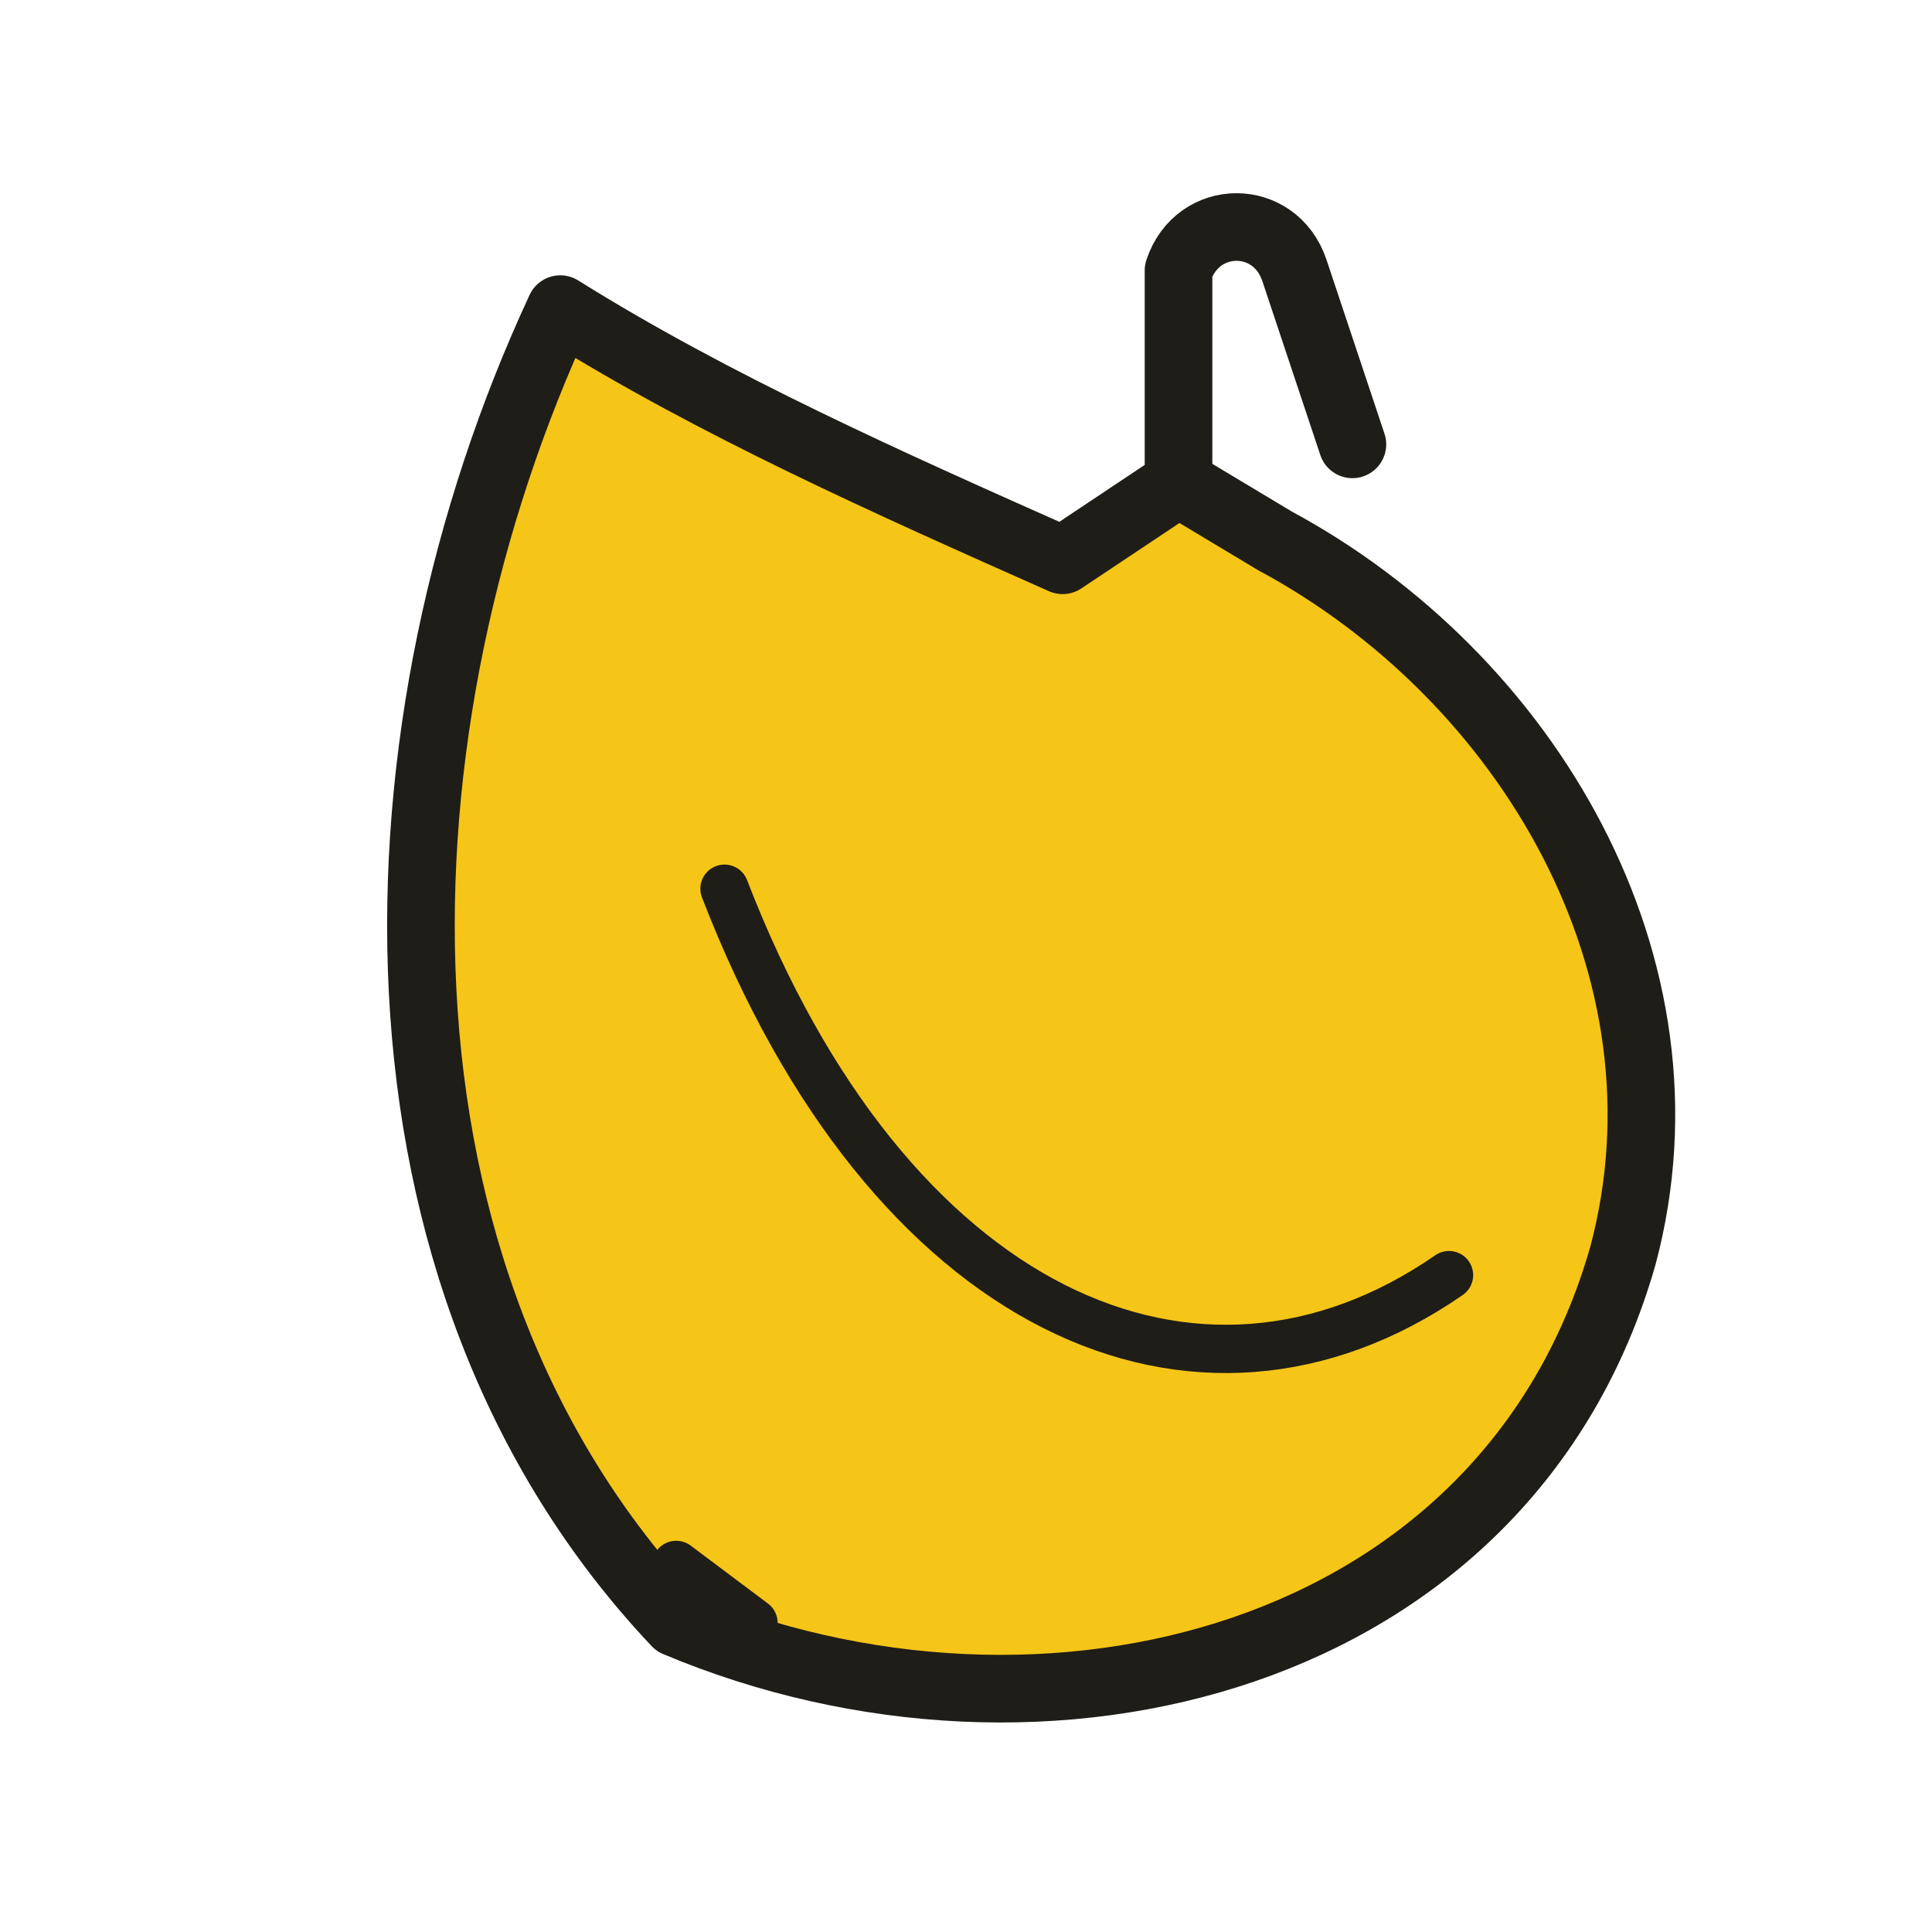
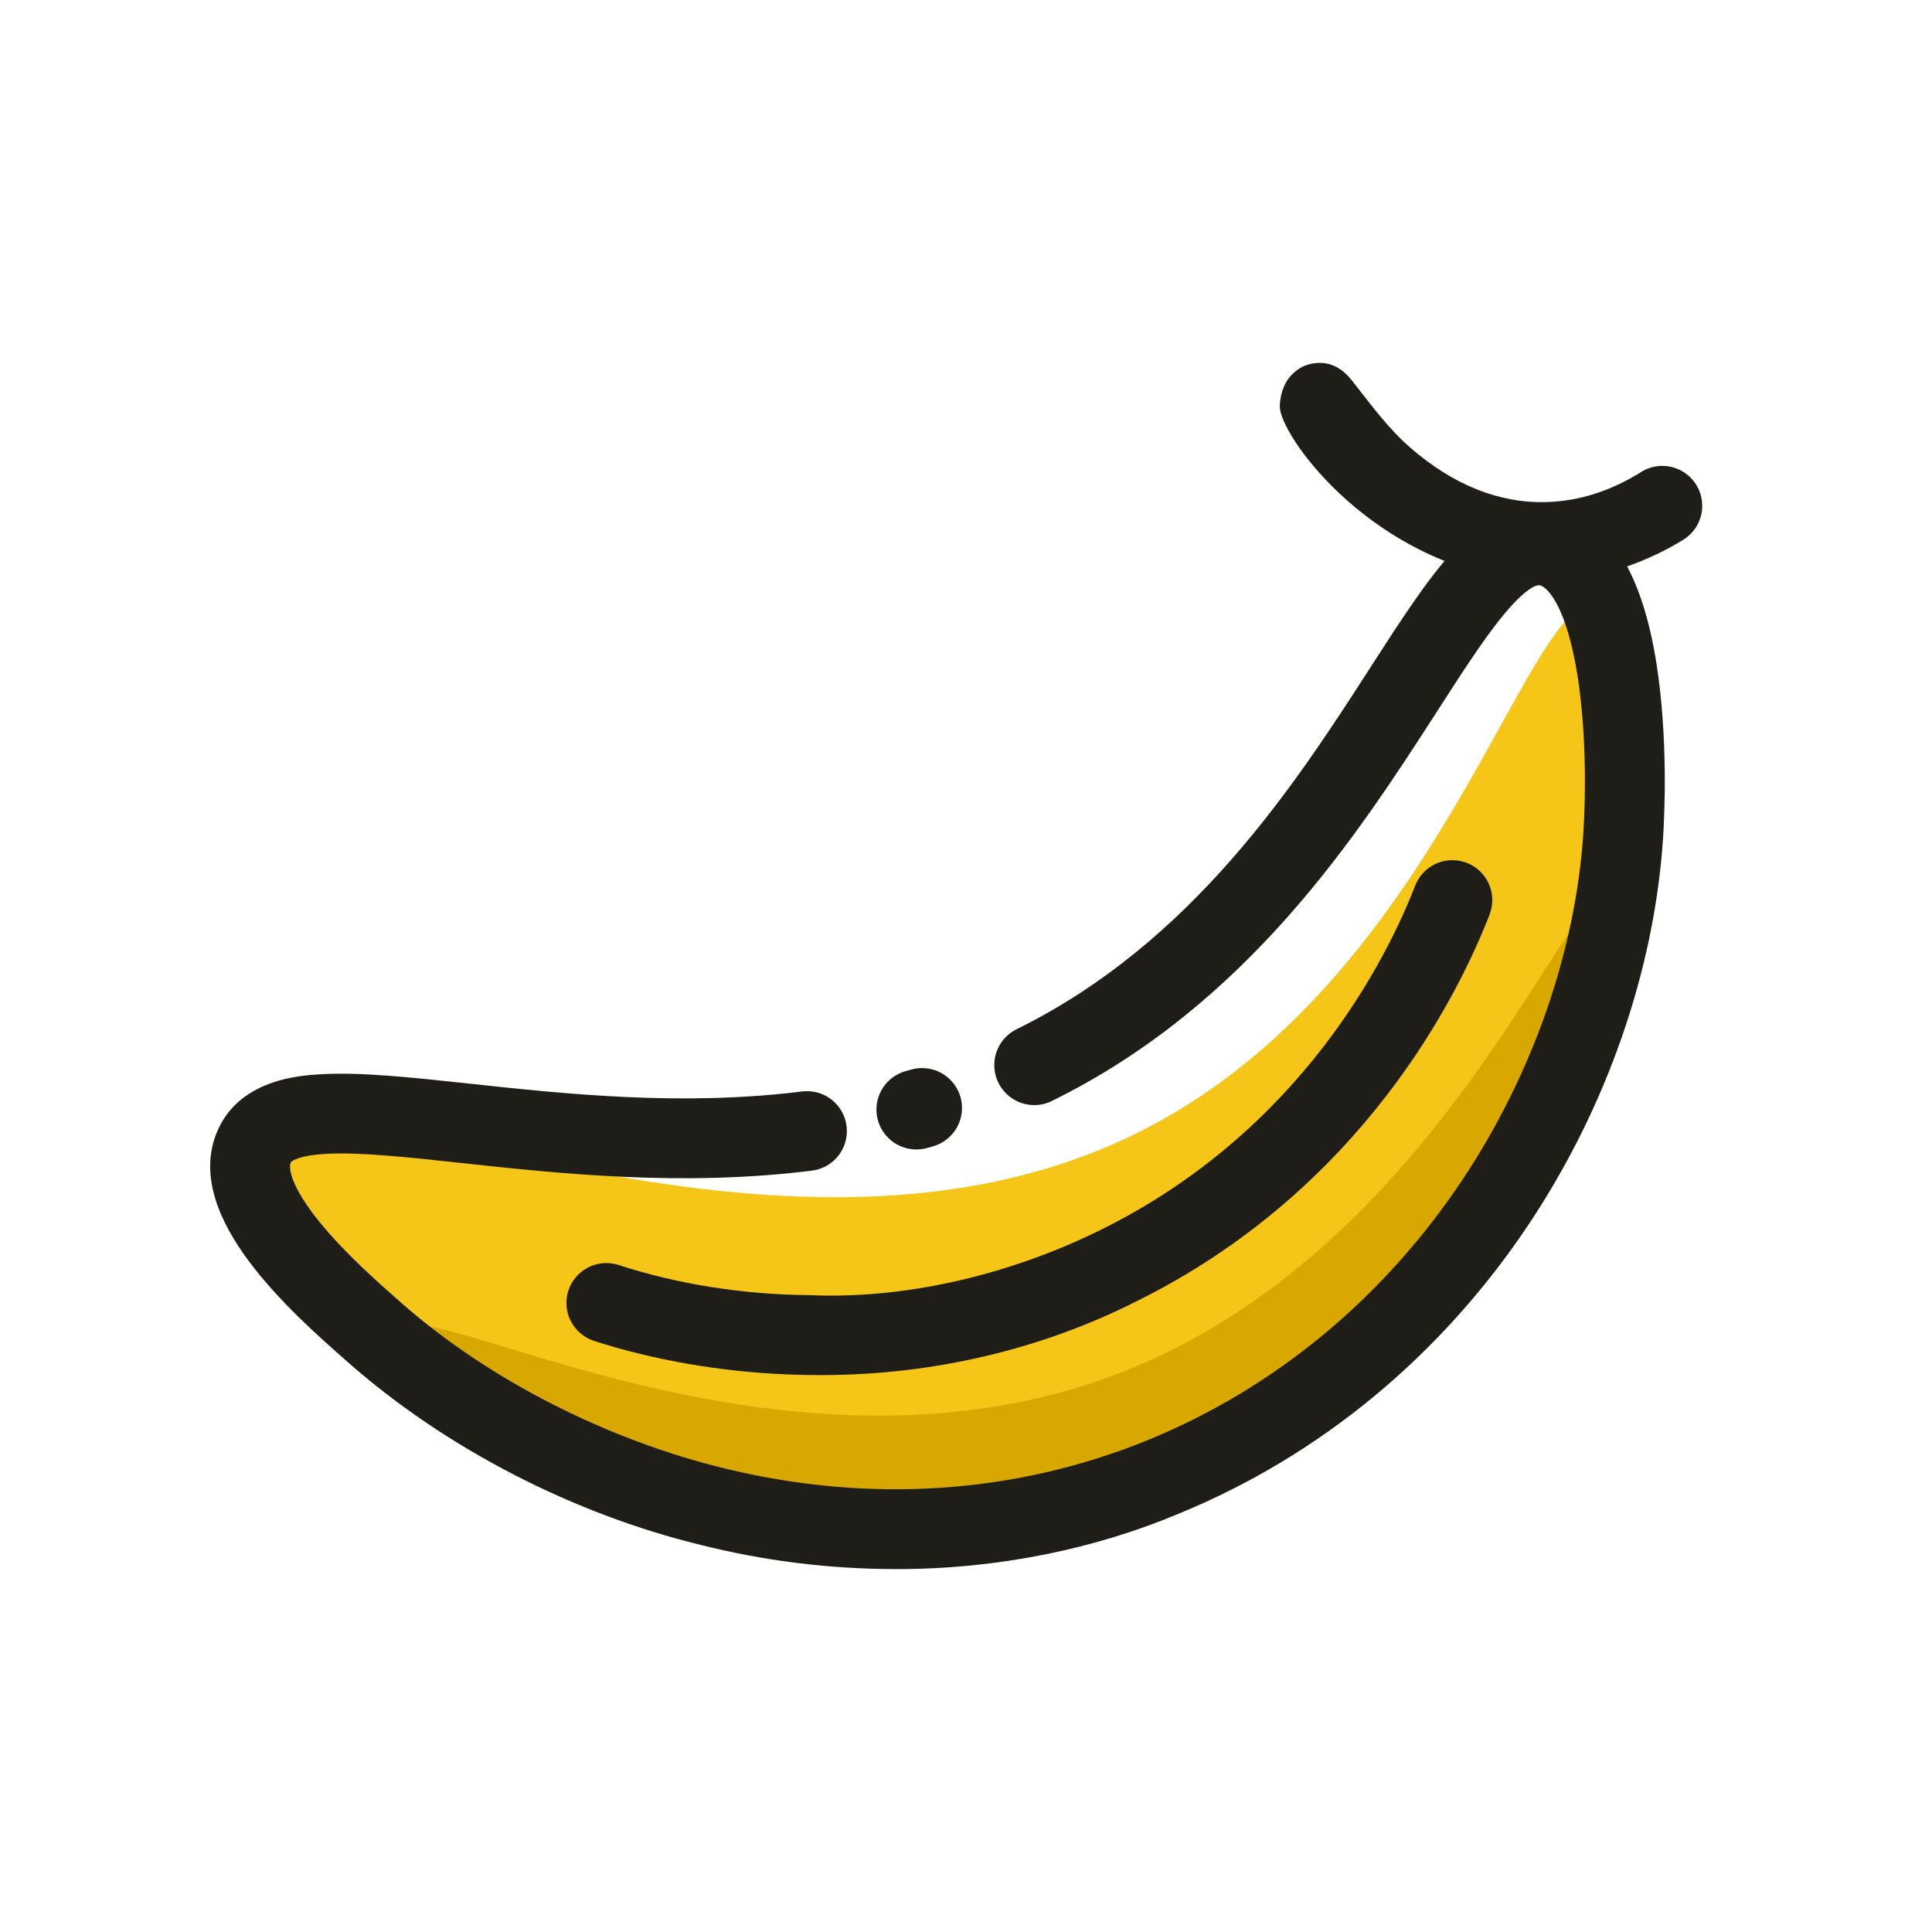
- <svg xmlns="http://www.w3.org/2000/svg" viewBox="0 0 200 200" fill="none" role="img" aria-label="Banana">
-   <path d="M58 32 C 38 75, 36 132, 70 168 C 108 184, 156 172, 168 130 C 176 100, 158 70, 132 56 L 122 50 L 110 58 C 92 50, 74 42, 58 32 Z" fill="#f5c518" stroke="#1f1d18" stroke-width="7" stroke-linejoin="round" />
-   <path d="M122 50 L 122 28 C 124 22, 132 22, 134 28 L 140 46" stroke="#1f1d18" stroke-width="7" stroke-linecap="round" stroke-linejoin="round" fill="none" />
-   <path d="M 75 92 C 92 136, 124 150, 150 132" stroke="#1f1d18" stroke-width="5" stroke-linecap="round" fill="none" />
-   <path d="M 70 162 L 78 168" stroke="#1f1d18" stroke-width="5" stroke-linecap="round" fill="none" />
+ <svg xmlns="http://www.w3.org/2000/svg" viewBox="0 -121.5 1267 1267" role="img" aria-label="Banana">
+   <path d="M1051.38 273.973c33.020 11.97 15.241 134.751 13.383 147.531-6.449 44.481-46.39 320.287-301.37 425.313-200.83 82.733-405.414 6.124-517.636-94.338-26.164-23.418-95.503-85.468-79.673-120.661 31.921-71.078 345.732 113.19 588.060-14.614 196.29-103.508 248.947-360.723 297.234-343.232z" fill="#f5c518" />
+   <path d="M1056.052 465.003c16.589 9.55-18.316 113.74-71.483 194.93-25.485 38.868-90.884 135.679-221.16 186.884-128.862 50.657-241.398 25.315-289.778 13.698-111.502-26.768-215.443-90.518-208.796-109.121 9.917-28.023 246.632 112.653 467.988 28.087 213.743-81.661 297.64-329.222 323.23-314.477z" fill="#d9a800" />
+   <path d="M587.187 907.507c-43.977-0.069-86.645-5.543-127.414-15.79-83.384-20.24-167.008-63.032-231.282-119.587-37.665-33.138-107.773-94.823-86.843-149.651 13.907-36.395 55.391-38.737 69.037-39.508 26.165-1.479 59.331 2.093 97.673 6.227 61.71 6.657 138.493 14.941 217.327 5.115 1.060-0.152 2.285-0.24 3.529-0.24 14.45 0 26.164 11.714 26.165 26.165 0 13.412-10.091 24.467-23.096 25.987-84.988 10.596-165.131 1.948-229.524-5.013-36.055-3.924-67.192-7.248-89.119-6.018-15.62 0.877-22.371 4.028-23.091 5.939-1.478 3.924 0.864 16.418 19.062 38.829 16.602 20.449 38.777 39.954 53.442 52.868 57.171 50.302 134.907 90.008 213.246 108.938 94.955 22.933 190.782 16.314 277.14-19.152 82.852-34.014 153.877-92.886 205.395-170.074 46.156-69.208 74.387-150.069 79.516-227.635 1.793-27.081 1.714-68.513-3.86-103.549-6.777-42.663-18.512-57.131-24.373-58.95-3.205-0.995-10.361 3.989-18.668 13.083-14.023 15.241-30.090 40.112-48.602 68.892-52.409 81.321-124.179 192.705-253.042 256.143-3.369 1.69-7.342 2.679-11.545 2.679-14.477 0-26.215-11.737-26.215-26.215 0-10.276 5.912-19.168 14.518-23.467 116.010-57.108 183.242-161.428 232.328-237.608 19.86-30.809 37.011-57.432 54.083-75.984 8.869-9.642 35.873-39 72.699-27.564 31.085 9.656 51.453 43.538 60.546 100.737 7.85 49.478 5.35 100.736 4.395 115.219-5.716 86.619-37.035 176.614-88.203 253.279-57.393 85.913-136.542 151.418-229.061 189.422-54.785 23.078-118.471 36.488-185.287 36.488-0.308 0-0.615 0-0.923-0.001z" fill="#1f1d18" />
+   <path d="M600.949 632.316c-0.006 0-0.008 0-0.016 0-14.45 0-26.164-11.714-26.165-26.165 0-11.976 8.044-22.072 19.023-25.178l3.638-1.013c2.179-0.653 4.682-1.032 7.274-1.032 14.45 0 26.164 11.714 26.165 26.165 0 11.954-8.017 22.036-18.968 25.162l-4.109 1.132c-2.068 0.588-4.443 0.928-6.899 0.929z" fill="#1f1d18" />
+   <path d="M536.846 780.267q-10.467 0-21.023-0.443c-43.788-1.832-87.522-9.446-126.482-22.031-10.478-3.575-17.881-13.332-17.881-24.818 0-14.45 11.714-26.164 26.165-26.165 2.787 0 5.473 0.436 7.993 1.245 37.31 12.217 80.479 19.448 125.287 19.793 58.86 2.697 127.189-11.457 190.104-42.385 132.983-65.282 189.030-179.793 207.005-225.988 3.857-9.945 13.349-16.868 24.458-16.868 14.45 0 26.164 11.714 26.165 26.165 0 3.468-0.675 6.779-1.9 9.807-20.085 51.723-83.077 180.363-232.504 253.835-59.99 30.185-130.736 47.86-205.613 47.86-0.624 0-1.245-0.002-1.867-0.005zM986.557 257.488c-91.852-15.948-147.505-94.285-147.283-112.576 0.115-5.789 1.636-11.199 4.232-15.935 2.684-4.569 7.18-8.572 12.577-10.868-3.792 1.997 4.253-3.053 13.843-1.22s15.084 9.157 17.673 12.428c11.604 14.731 22.789 30.089 36.92 42.453 28.521 24.857 58.872 36.985 90.099 35.964 21.167-0.694 41.865-7.286 61.488-19.624 3.974-2.564 8.83-4.086 14.041-4.086 14.45 0 26.164 11.714 26.165 26.165 0 9.368-4.924 17.585-12.322 22.207-30.201 18.891-67.21 27.838-87.763 27.616-10.936-0.076-21.589-1.061-31.952-2.881z" fill="#1f1d18" />
</svg>
